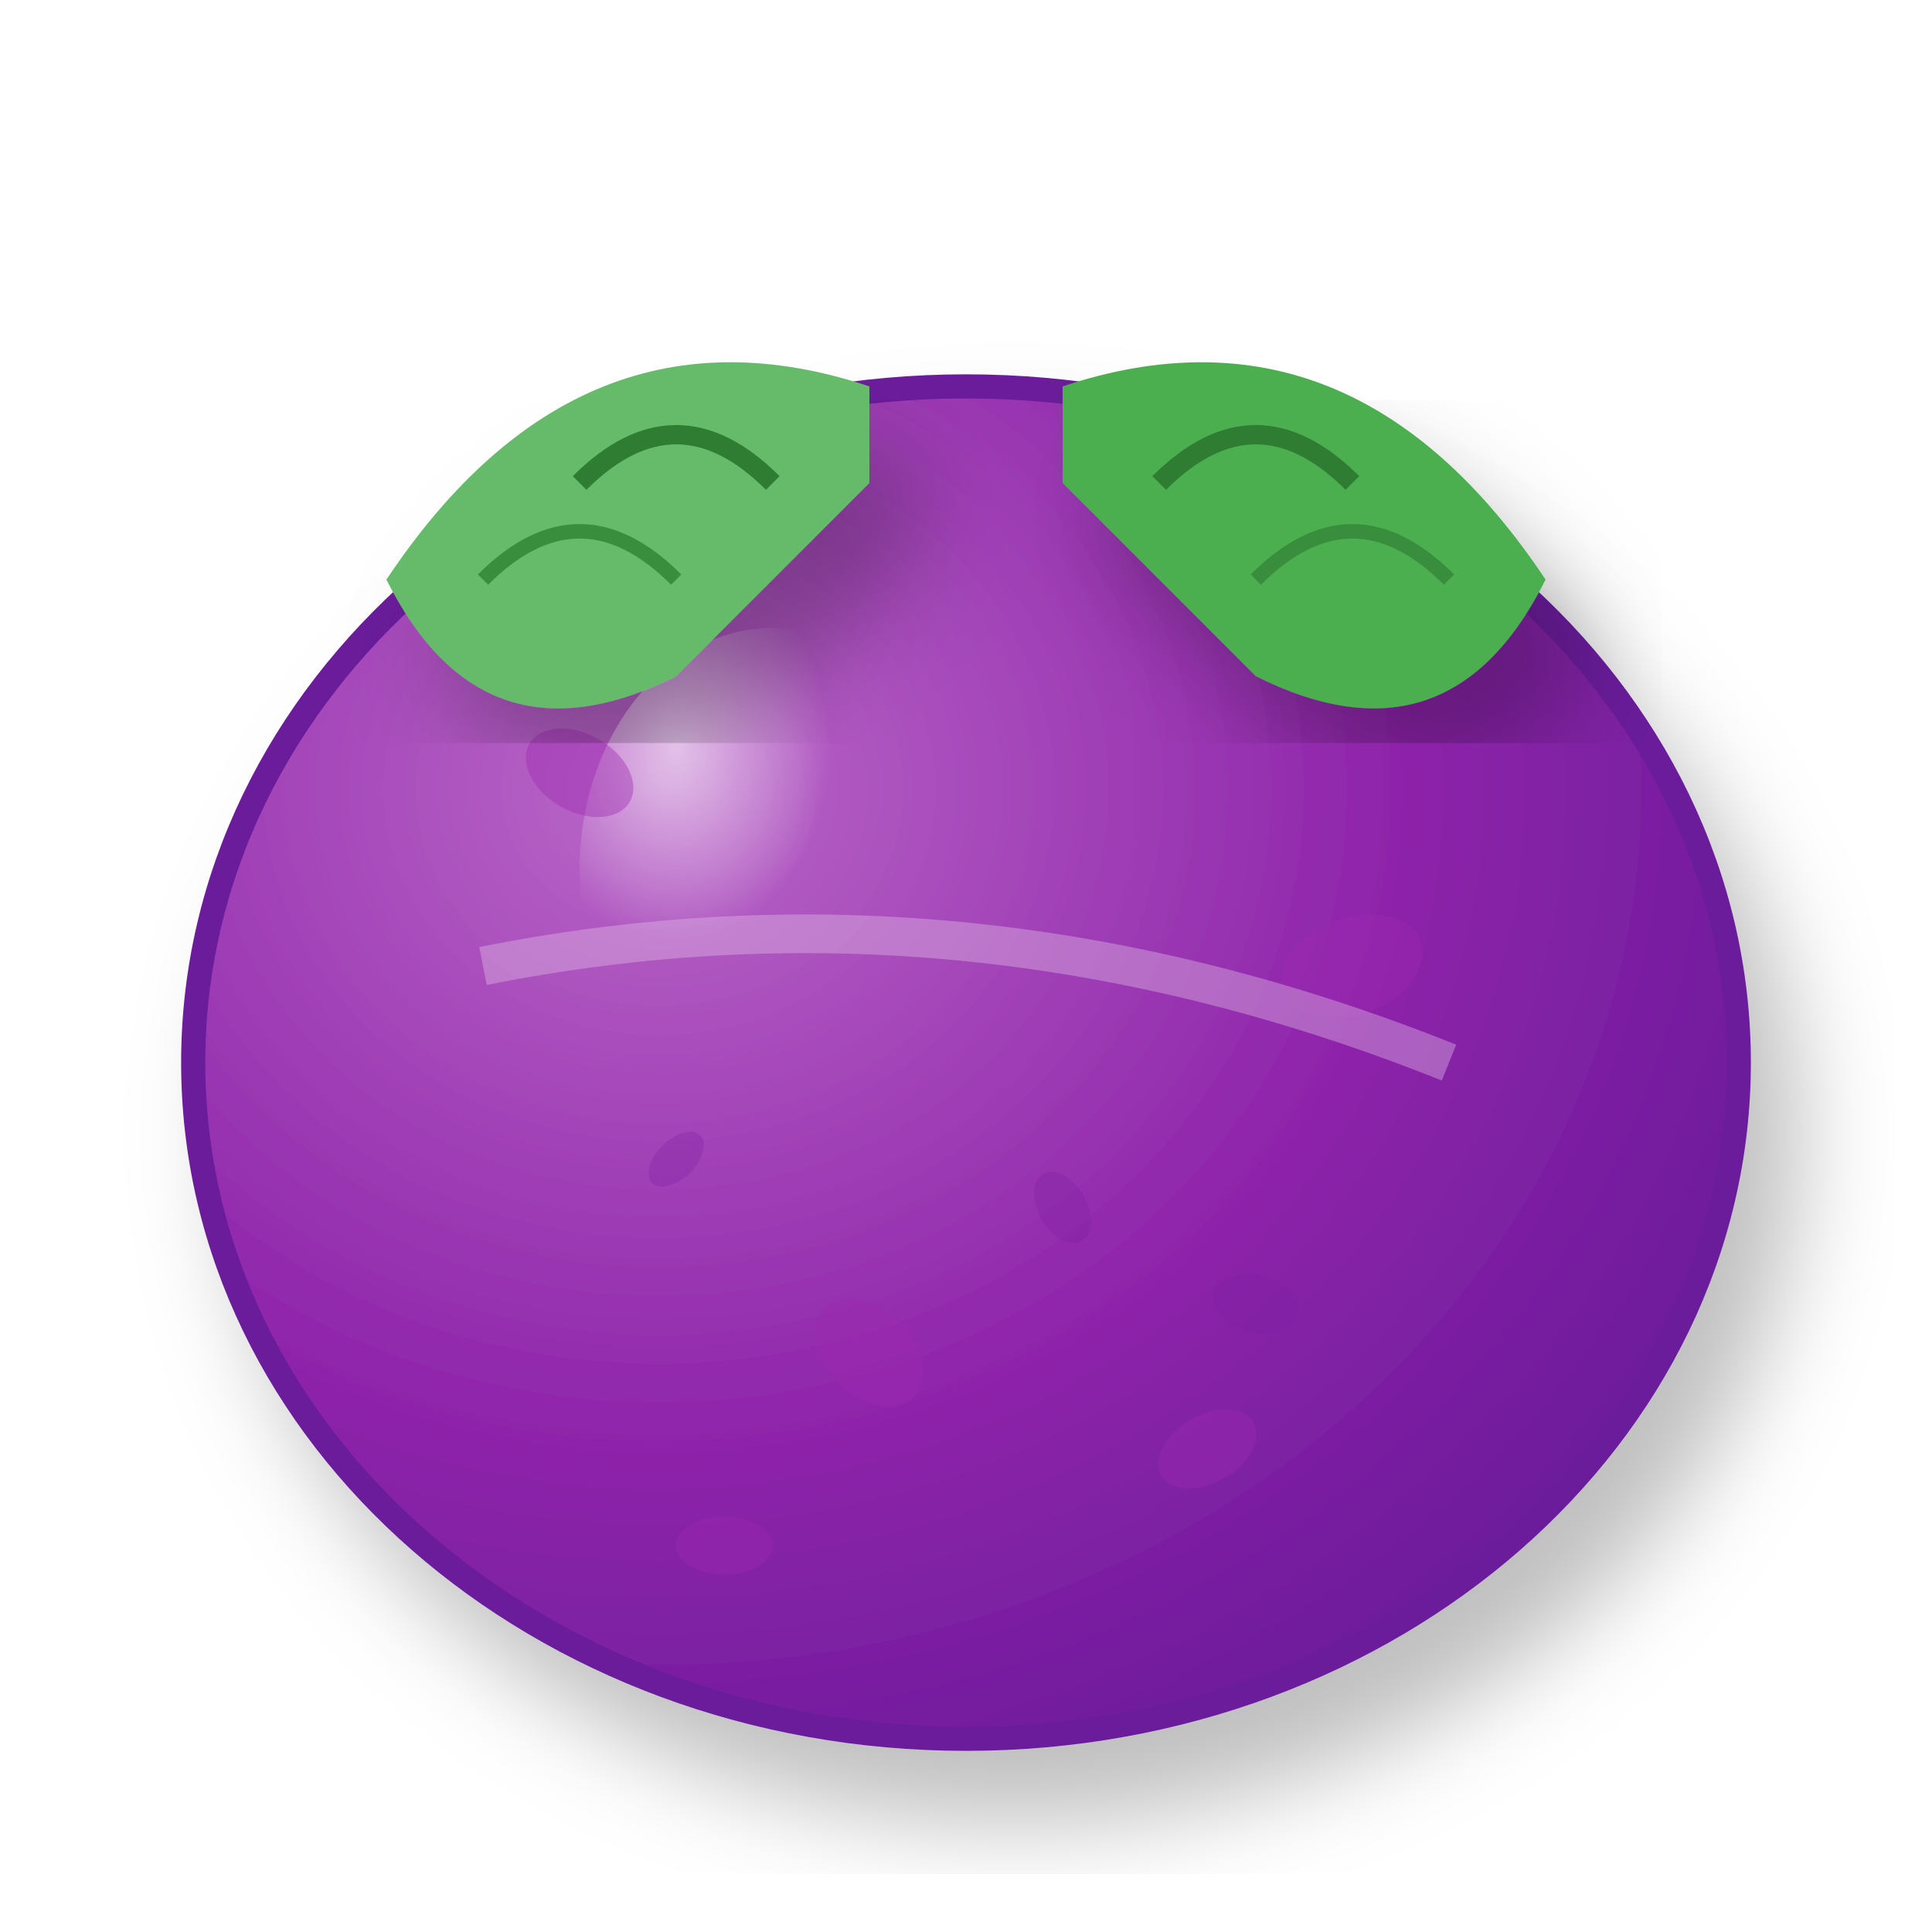
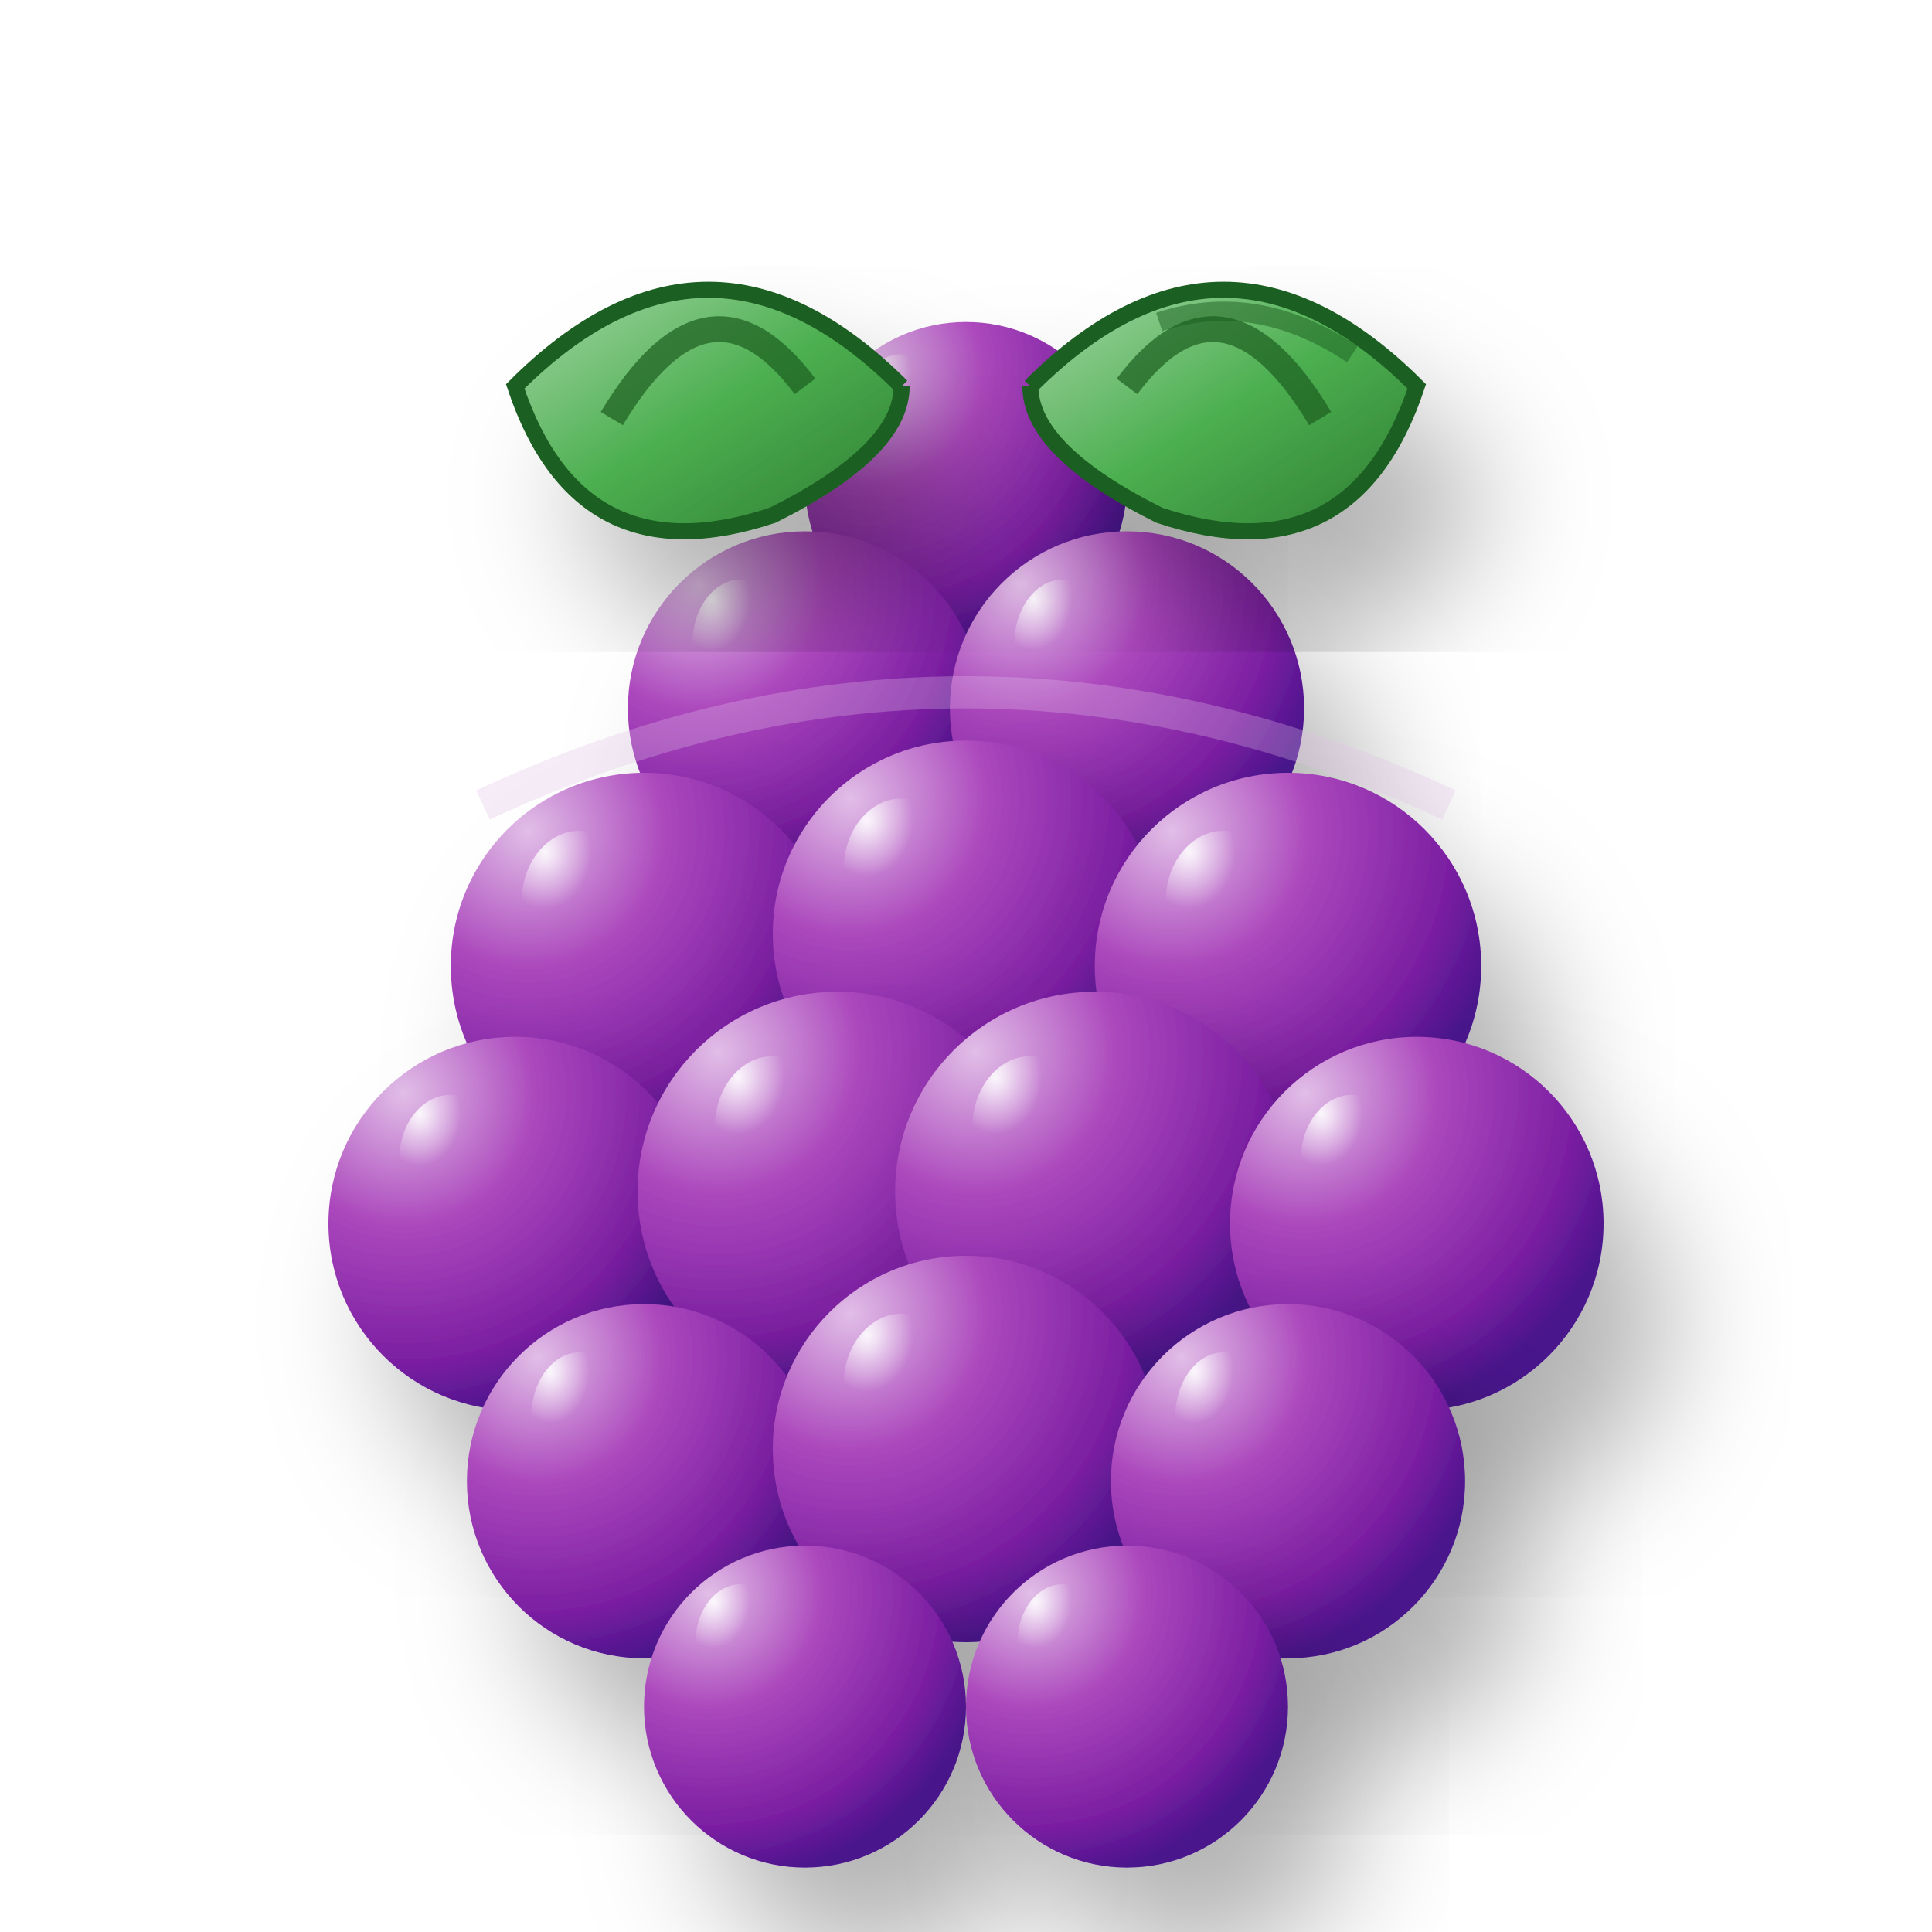
- <svg xmlns="http://www.w3.org/2000/svg" width="40" height="40" viewBox="0 0 40 40">
+ <svg xmlns="http://www.w3.org/2000/svg" width="60" height="60" viewBox="0 0 60 60">
  <defs>
-     <radialGradient id="grapeGradient" cx="0.3" cy="0.3" r="0.8">
-       <stop offset="0%" stop-color="#BA68C8" />
-       <stop offset="60%" stop-color="#8E24AA" />
-       <stop offset="100%" stop-color="#6A1B9A" />
+     <radialGradient id="grapeGradient" cx="0.25" cy="0.2" r="0.8">
+       <stop offset="0%" stop-color="#E1BEE7" />
+       <stop offset="30%" stop-color="#9C27B0" />
+       <stop offset="70%" stop-color="#6A1B9A" />
+       <stop offset="100%" stop-color="#4A148C" />
    </radialGradient>
-     <radialGradient id="grapeHighlight" cx="0.25" cy="0.25" r="0.4">
-       <stop offset="0%" stop-color="#FFFFFF" stop-opacity="0.6" />
+     <radialGradient id="singleGrapeGradient" cx="0.2" cy="0.15" r="0.9">
+       <stop offset="0%" stop-color="#E1BEE7" />
+       <stop offset="40%" stop-color="#AB47BC" />
+       <stop offset="80%" stop-color="#7B1FA2" />
+       <stop offset="100%" stop-color="#4A148C" />
+     </radialGradient>
+     <radialGradient id="grapeHighlight" cx="0.2" cy="0.15" r="0.4">
+       <stop offset="0%" stop-color="#FFFFFF" stop-opacity="0.9" />
+       <stop offset="50%" stop-color="#FFFFFF" stop-opacity="0.4" />
      <stop offset="100%" stop-color="#FFFFFF" stop-opacity="0" />
    </radialGradient>
-     <filter id="grapeShadow">
-       <feDropShadow dx="1" dy="1.5" stdDeviation="1" flood-color="#000000" flood-opacity="0.25" />
+     <linearGradient id="leafGradient" x1="0" y1="0" x2="1" y2="1">
+       <stop offset="0%" stop-color="#A5D6A7" />
+       <stop offset="50%" stop-color="#4CAF50" />
+       <stop offset="100%" stop-color="#2E7D32" />
+     </linearGradient>
+     <filter id="dropShadow" x="-50%" y="-50%" width="200%" height="200%">
+       <feDropShadow dx="2" dy="3" stdDeviation="2" flood-color="#000000" flood-opacity="0.3" />
    </filter>
  </defs>
-   <ellipse cx="20" cy="22" rx="16" ry="14" fill="url(#grapeGradient)" stroke="#6A1B9A" stroke-width="0.5" filter="url(#grapeShadow)" />
-   <ellipse cx="16" cy="18" rx="4" ry="5" fill="url(#grapeHighlight)" />
-   <ellipse cx="12" cy="16" rx="1.2" ry="0.8" fill="#9C27B0" opacity="0.4" transform="rotate(30 12 16)" />
-   <ellipse cx="28" cy="20" rx="1.5" ry="1" fill="#9C27B0" opacity="0.4" transform="rotate(-20 28 20)" />
-   <ellipse cx="18" cy="28" rx="1.3" ry="0.9" fill="#9C27B0" opacity="0.4" transform="rotate(45 18 28)" />
-   <ellipse cx="25" cy="30" rx="1.1" ry="0.7" fill="#9C27B0" opacity="0.4" transform="rotate(-30 25 30)" />
-   <ellipse cx="15" cy="32" rx="1" ry="0.6" fill="#9C27B0" opacity="0.4" />
-   <ellipse cx="22" cy="25" rx="0.8" ry="0.5" fill="#7B1FA2" opacity="0.3" transform="rotate(60 22 25)" />
-   <ellipse cx="14" cy="24" rx="0.7" ry="0.4" fill="#7B1FA2" opacity="0.3" transform="rotate(-45 14 24)" />
-   <ellipse cx="26" cy="27" rx="0.9" ry="0.6" fill="#7B1FA2" opacity="0.3" transform="rotate(15 26 27)" />
-   <path d="M20 8 Q20 6 20 4" stroke="#5D4037" stroke-width="2.5" fill="none" stroke-linecap="round" filter="url(#grapeShadow)" />
-   <g filter="url(#grapeShadow)">
-     <path d="M22 8 Q28 6 32 12 Q30 16 26 14 Q24 12 22 10" fill="#4CAF50" />
-     <path d="M18 8 Q12 6 8 12 Q10 16 14 14 Q16 12 18 10" fill="#66BB6A" />
-   </g>
-   <path d="M24 10 Q26 8 28 10" stroke="#2E7D32" stroke-width="0.4" fill="none" />
-   <path d="M16 10 Q14 8 12 10" stroke="#2E7D32" stroke-width="0.4" fill="none" />
-   <path d="M26 12 Q28 10 30 12" stroke="#388E3C" stroke-width="0.3" fill="none" />
-   <path d="M14 12 Q12 10 10 12" stroke="#388E3C" stroke-width="0.3" fill="none" />
-   <path d="M10 20 Q20 18 30 22" stroke="#E1BEE7" stroke-width="0.8" fill="none" opacity="0.4" />
+   <circle cx="30" cy="15" r="5" fill="url(#singleGrapeGradient)" filter="url(#dropShadow)" />
+   <ellipse cx="28" cy="13" rx="1.5" ry="2" fill="url(#grapeHighlight)" />
+   <circle cx="25" cy="22" r="5.5" fill="url(#singleGrapeGradient)" filter="url(#dropShadow)" />
+   <ellipse cx="23" cy="20" rx="1.5" ry="2" fill="url(#grapeHighlight)" />
+   <circle cx="35" cy="22" r="5.5" fill="url(#singleGrapeGradient)" filter="url(#dropShadow)" />
+   <ellipse cx="33" cy="20" rx="1.5" ry="2" fill="url(#grapeHighlight)" />
+   <circle cx="20" cy="30" r="6" fill="url(#singleGrapeGradient)" filter="url(#dropShadow)" />
+   <ellipse cx="18" cy="28" rx="1.8" ry="2.2" fill="url(#grapeHighlight)" />
+   <circle cx="30" cy="29" r="6" fill="url(#singleGrapeGradient)" filter="url(#dropShadow)" />
+   <ellipse cx="28" cy="27" rx="1.8" ry="2.2" fill="url(#grapeHighlight)" />
+   <circle cx="40" cy="30" r="6" fill="url(#singleGrapeGradient)" filter="url(#dropShadow)" />
+   <ellipse cx="38" cy="28" rx="1.8" ry="2.2" fill="url(#grapeHighlight)" />
+   <circle cx="16" cy="38" r="5.8" fill="url(#singleGrapeGradient)" filter="url(#dropShadow)" />
+   <ellipse cx="14" cy="36" rx="1.6" ry="2" fill="url(#grapeHighlight)" />
+   <circle cx="26" cy="37" r="6.2" fill="url(#singleGrapeGradient)" filter="url(#dropShadow)" />
+   <ellipse cx="24" cy="35" rx="1.8" ry="2.2" fill="url(#grapeHighlight)" />
+   <circle cx="34" cy="37" r="6.2" fill="url(#singleGrapeGradient)" filter="url(#dropShadow)" />
+   <ellipse cx="32" cy="35" rx="1.8" ry="2.2" fill="url(#grapeHighlight)" />
+   <circle cx="44" cy="38" r="5.8" fill="url(#singleGrapeGradient)" filter="url(#dropShadow)" />
+   <ellipse cx="42" cy="36" rx="1.6" ry="2" fill="url(#grapeHighlight)" />
+   <circle cx="20" cy="46" r="5.5" fill="url(#singleGrapeGradient)" filter="url(#dropShadow)" />
+   <ellipse cx="18" cy="44" rx="1.5" ry="2" fill="url(#grapeHighlight)" />
+   <circle cx="30" cy="45" r="6" fill="url(#singleGrapeGradient)" filter="url(#dropShadow)" />
+   <ellipse cx="28" cy="43" rx="1.8" ry="2.2" fill="url(#grapeHighlight)" />
+   <circle cx="40" cy="46" r="5.5" fill="url(#singleGrapeGradient)" filter="url(#dropShadow)" />
+   <ellipse cx="38" cy="44" rx="1.5" ry="2" fill="url(#grapeHighlight)" />
+   <circle cx="25" cy="53" r="5" fill="url(#singleGrapeGradient)" filter="url(#dropShadow)" />
+   <ellipse cx="23" cy="51" rx="1.4" ry="1.8" fill="url(#grapeHighlight)" />
+   <circle cx="35" cy="53" r="5" fill="url(#singleGrapeGradient)" filter="url(#dropShadow)" />
+   <ellipse cx="33" cy="51" rx="1.4" ry="1.8" fill="url(#grapeHighlight)" />
+   <path d="M30 15 Q30 12 30 8" stroke="#5D4037" stroke-width="2.5" fill="none" stroke-linecap="round" filter="url(#dropShadow)" />
+   <path d="M32 12 Q38 6 44 12 Q42 18 36 16 Q32 14 32 12" fill="url(#leafGradient)" stroke="#1B5E20" stroke-width="0.5" filter="url(#dropShadow)" />
+   <path d="M35 12 Q38 8 41 13" stroke="#1B5E20" stroke-width="0.8" fill="none" opacity="0.7" />
+   <path d="M36 10 Q39 9 42 11" stroke="#1B5E20" stroke-width="0.6" fill="none" opacity="0.5" />
+   <path d="M28 12 Q22 6 16 12 Q18 18 24 16 Q28 14 28 12" fill="url(#leafGradient)" stroke="#1B5E20" stroke-width="0.5" filter="url(#dropShadow)" />
+   <path d="M25 12 Q22 8 19 13" stroke="#1B5E20" stroke-width="0.8" fill="none" opacity="0.7" />
+   <path d="M15 25 Q30 18 45 25" stroke="#E1BEE7" stroke-width="1" fill="none" opacity="0.3" />
</svg>
